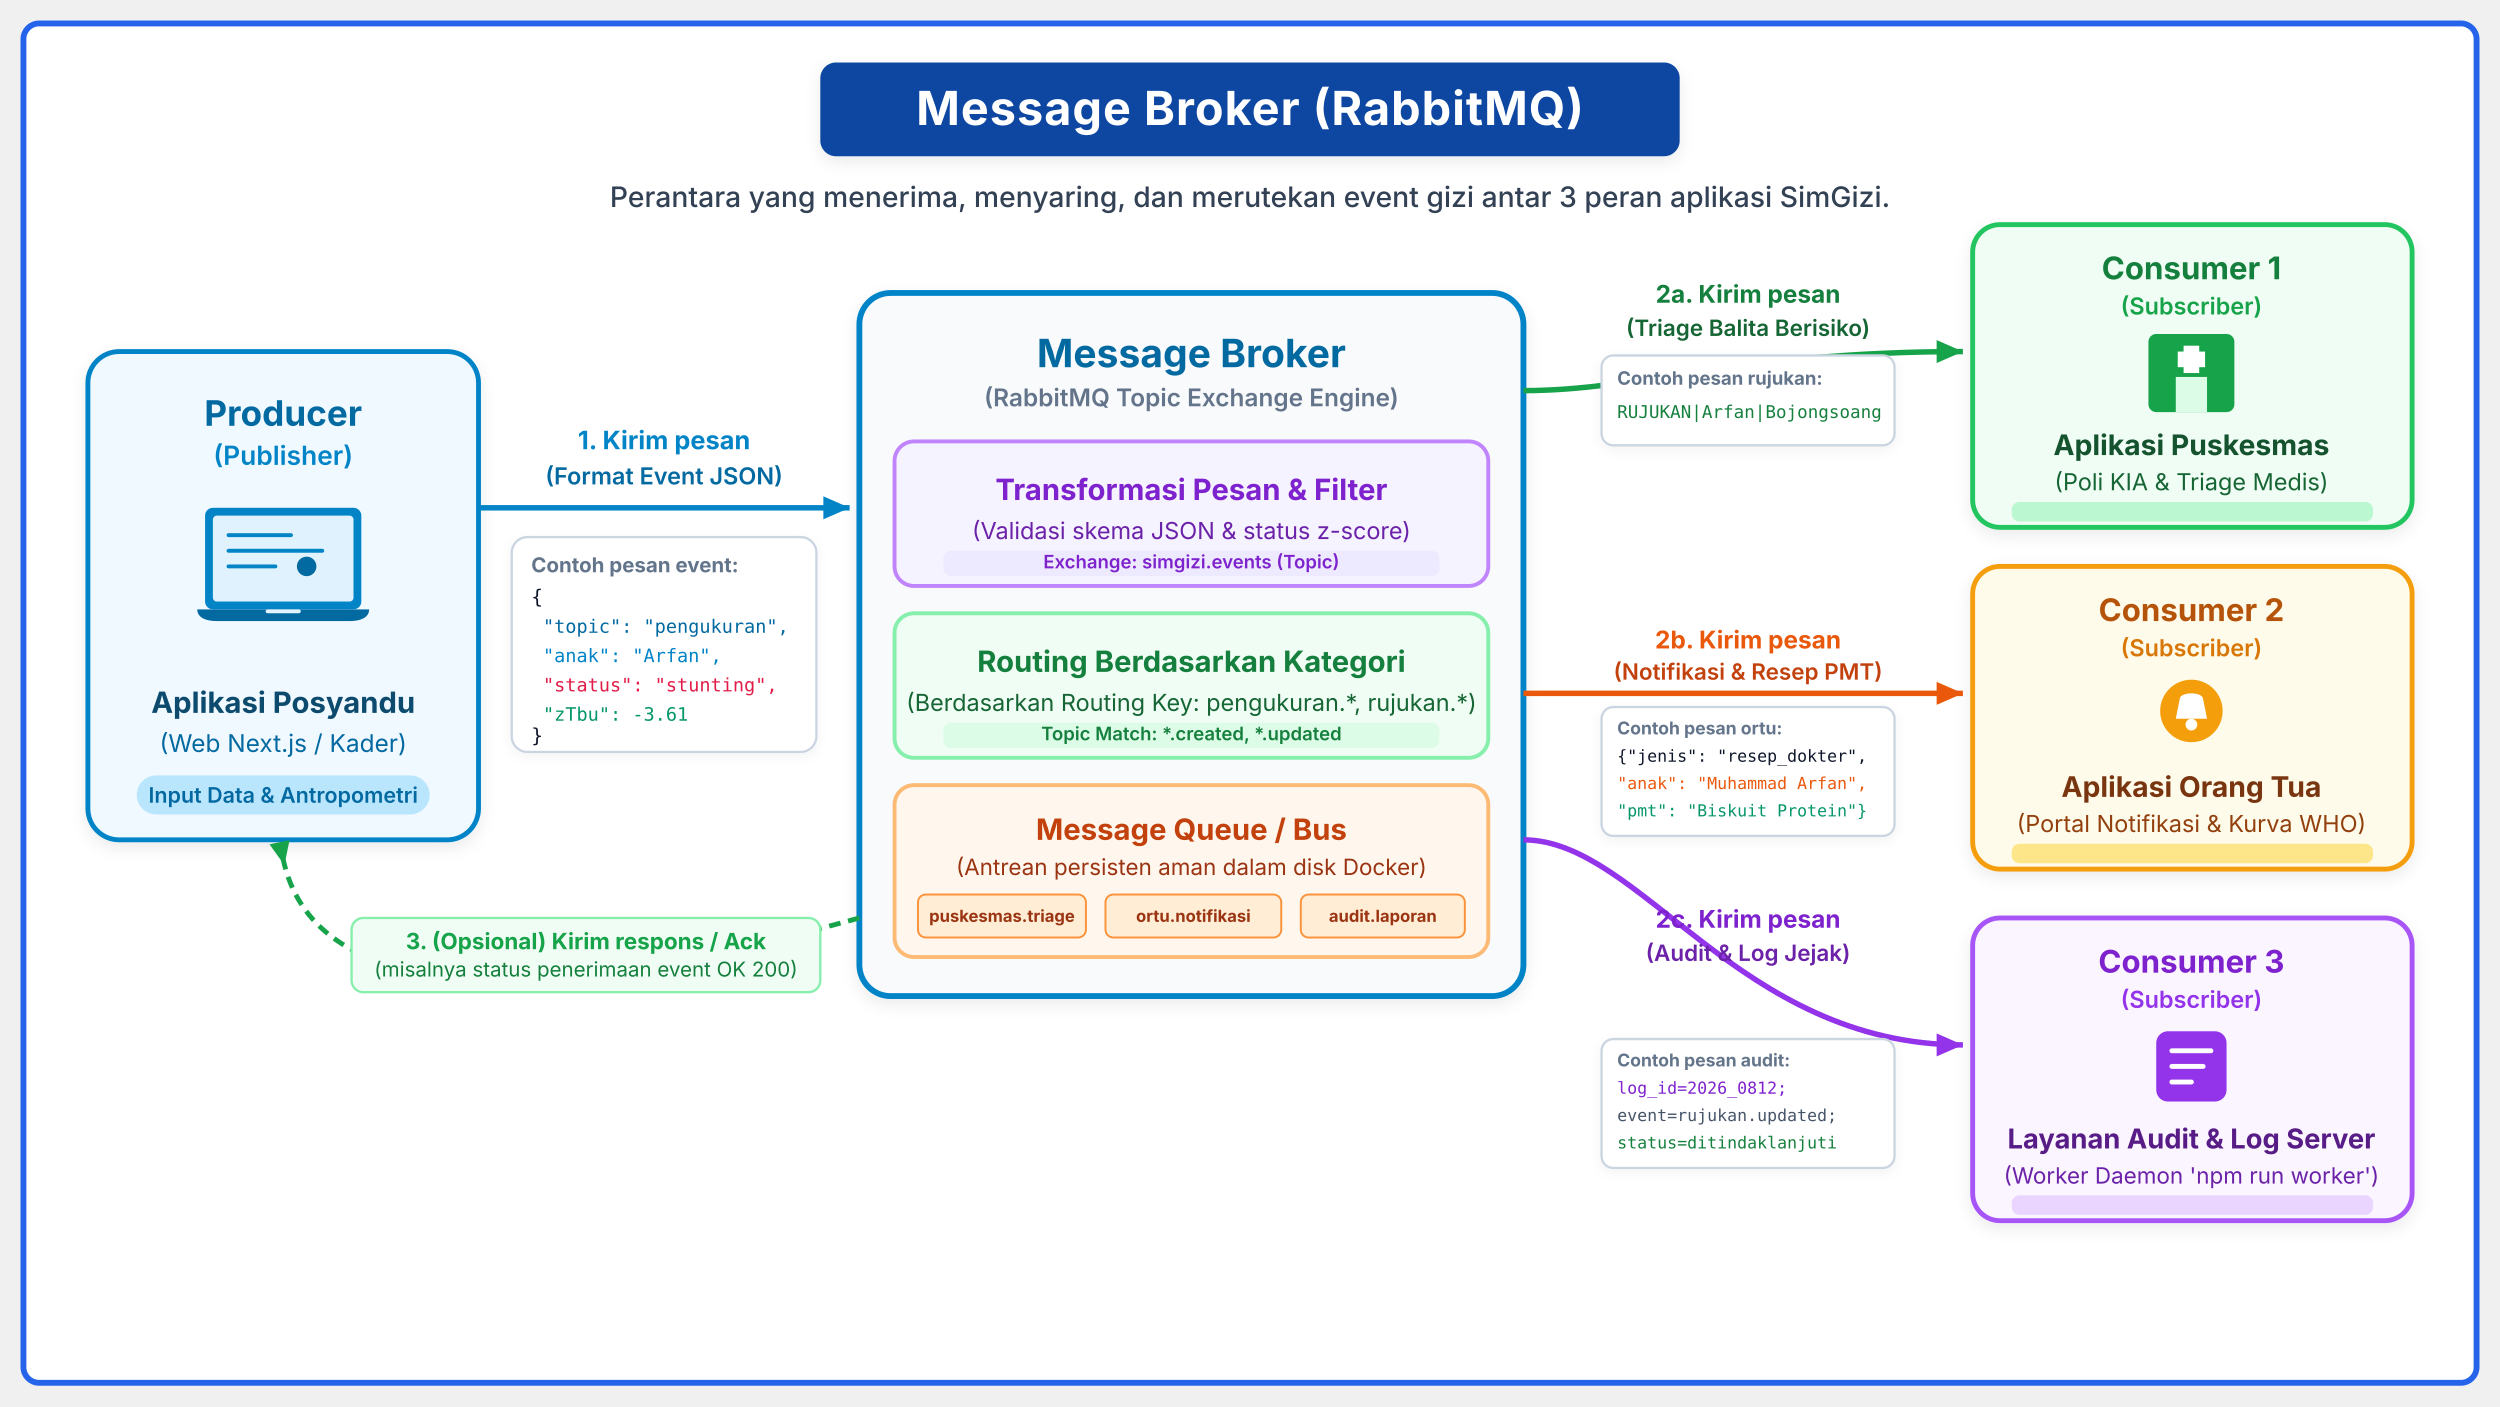
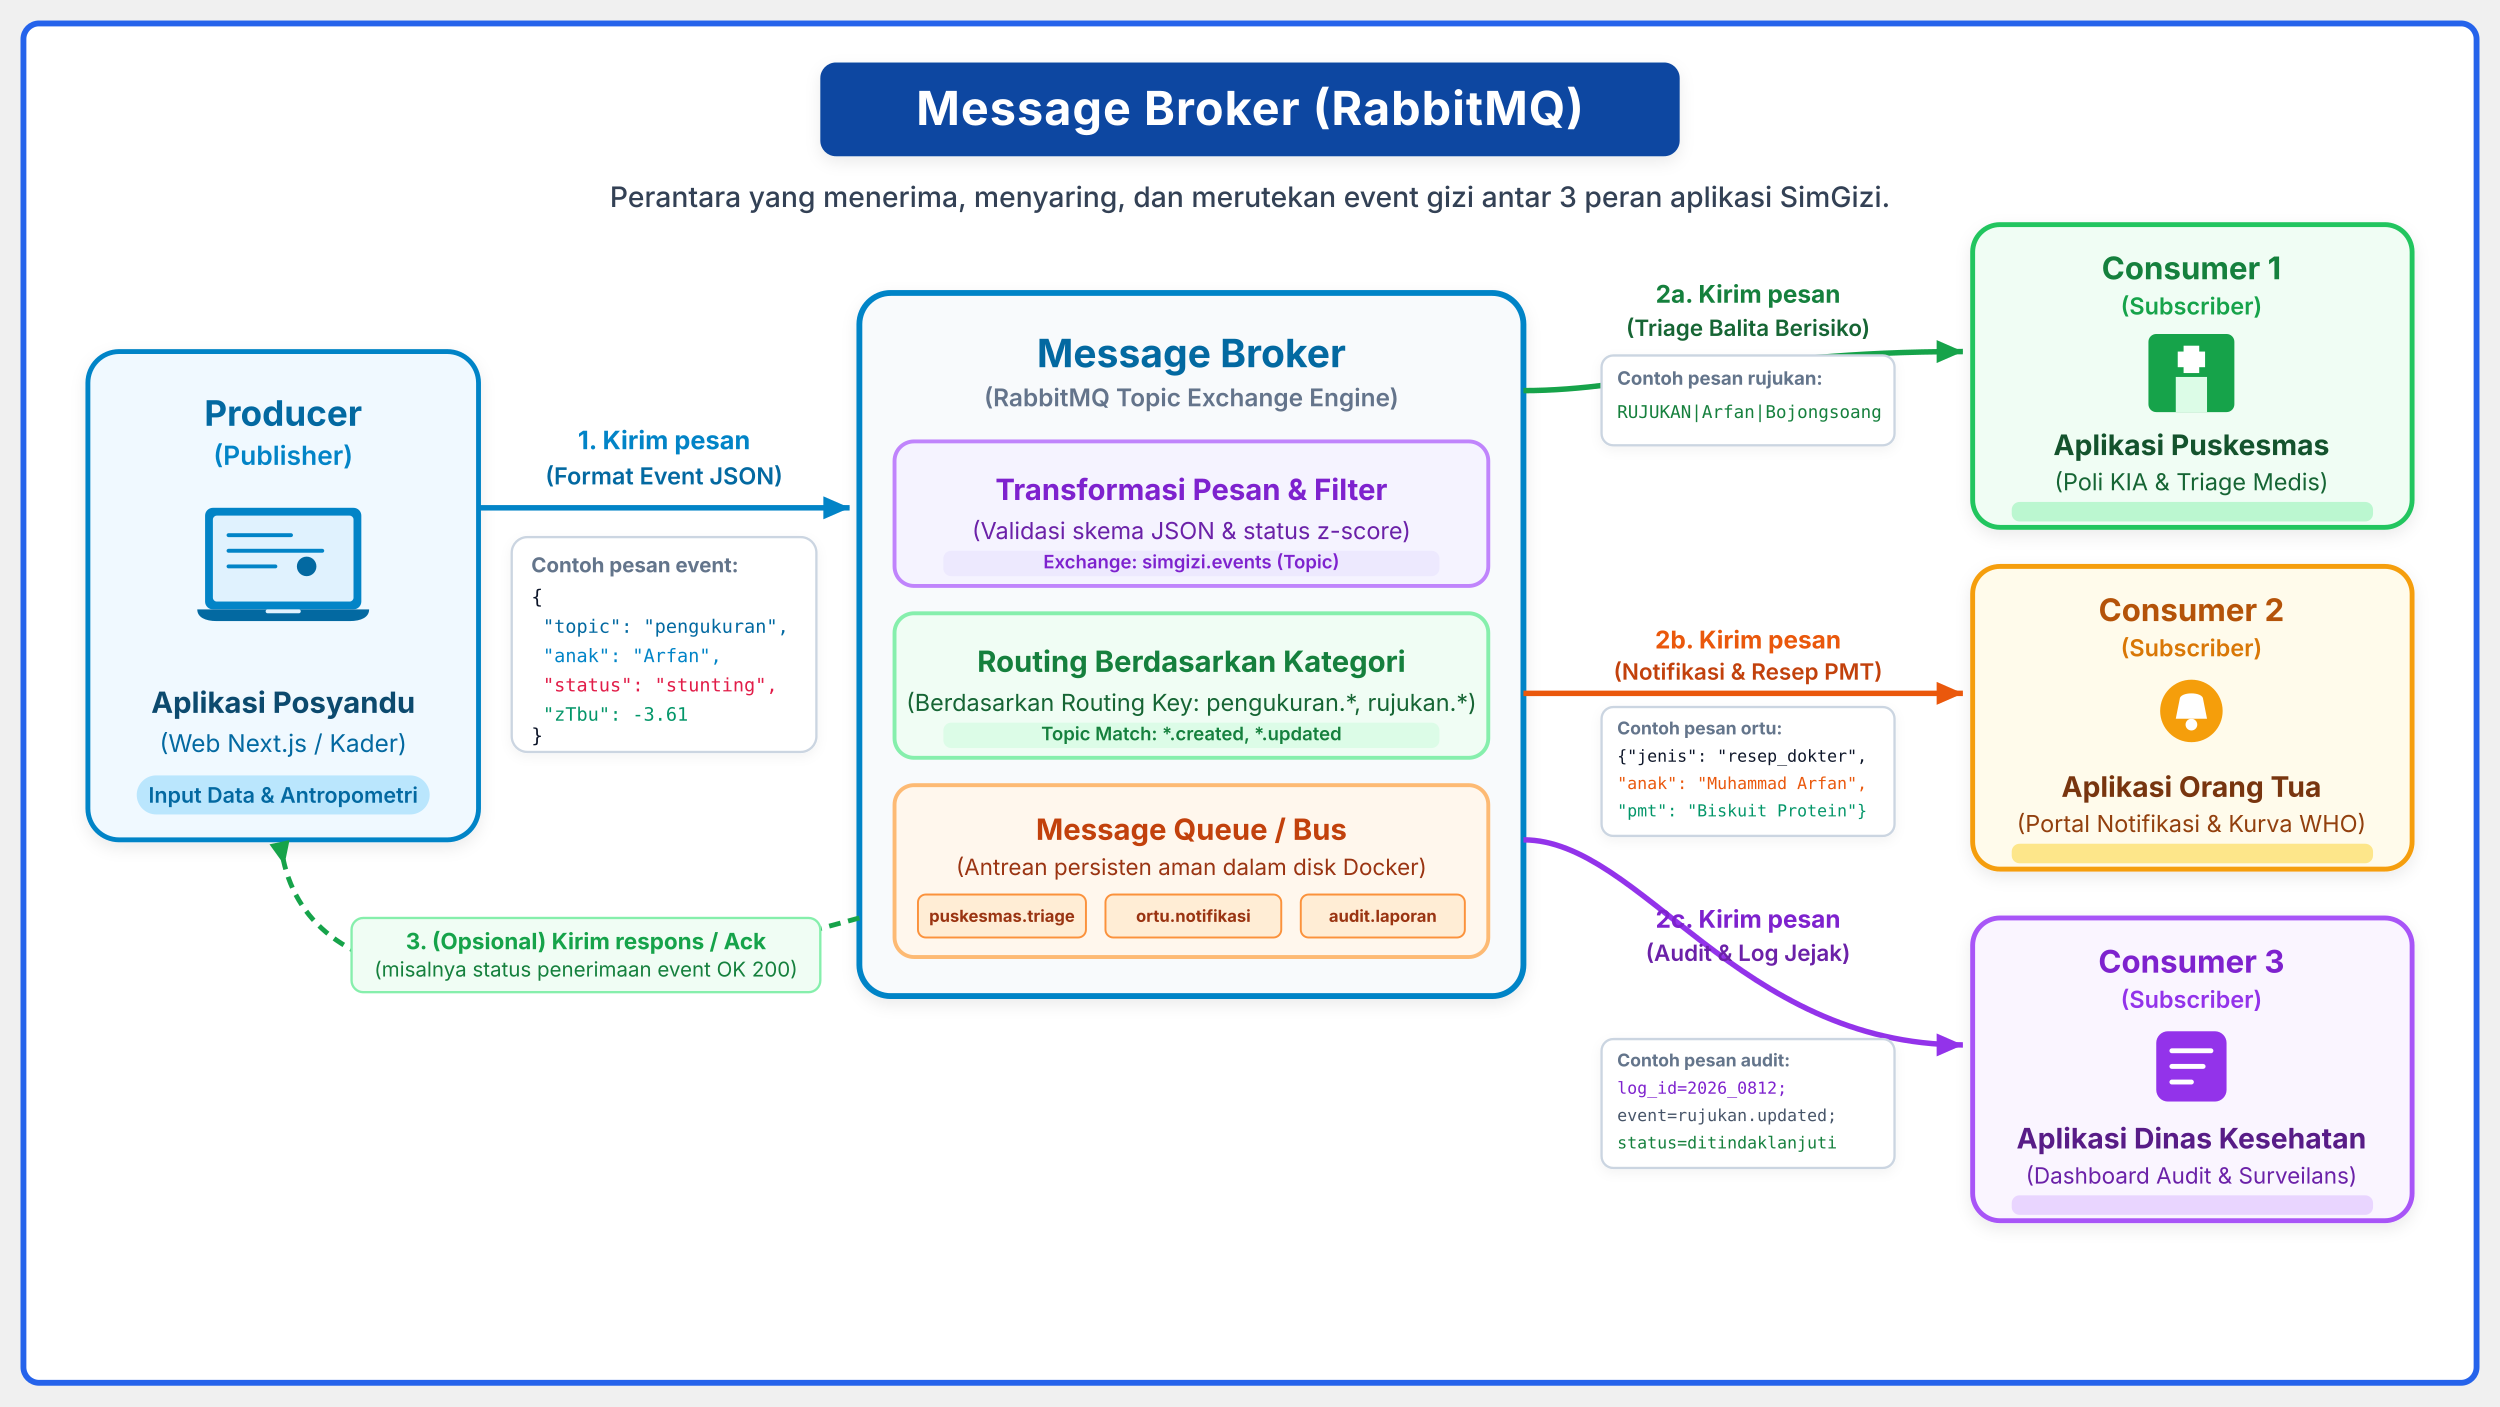
<svg xmlns="http://www.w3.org/2000/svg" viewBox="0 0 1280 720" width="1280" height="720" style="background:#ffffff; font-family:'Segoe UI', Inter, -apple-system, BlinkMacSystemFont, Roboto, sans-serif;">
  <defs>
    <filter id="card-shadow" x="-5%" y="-5%" width="110%" height="115%" filterUnits="userSpaceOnUse">
      <feDropShadow dx="0" dy="3" stdDeviation="4" flood-color="#000000" flood-opacity="0.08" />
    </filter>
    <filter id="soft-shadow" x="-5%" y="-5%" width="110%" height="115%" filterUnits="userSpaceOnUse">
      <feDropShadow dx="0" dy="2" stdDeviation="3" flood-color="#000000" flood-opacity="0.05" />
    </filter>
    <marker id="arrow-blue" viewBox="0 0 10 10" refX="8" refY="5" markerWidth="6" markerHeight="6" orient="auto-start-reverse">
      <path d="M 0 1.5 L 8 5 L 0 8.5 z" fill="#0284c7" />
    </marker>
    <marker id="arrow-green" viewBox="0 0 10 10" refX="8" refY="5" markerWidth="6" markerHeight="6" orient="auto-start-reverse">
      <path d="M 0 1.5 L 8 5 L 0 8.5 z" fill="#16a34a" />
    </marker>
    <marker id="arrow-orange" viewBox="0 0 10 10" refX="8" refY="5" markerWidth="6" markerHeight="6" orient="auto-start-reverse">
      <path d="M 0 1.5 L 8 5 L 0 8.5 z" fill="#ea580c" />
    </marker>
    <marker id="arrow-purple" viewBox="0 0 10 10" refX="8" refY="5" markerWidth="6" markerHeight="6" orient="auto-start-reverse">
      <path d="M 0 1.5 L 8 5 L 0 8.5 z" fill="#9333ea" />
    </marker>
    <marker id="arrow-dash-green" viewBox="0 0 10 10" refX="2" refY="5" markerWidth="6" markerHeight="6" orient="auto-start-reverse">
      <path d="M 8 1.5 L 0 5 L 8 8.5 z" fill="#16a34a" />
    </marker>
  </defs>
  <rect x="12" y="12" width="1256" height="696" rx="8" fill="#ffffff" stroke="#2563eb" stroke-width="3" />
  <g transform="translate(420, 32)">
    <rect x="0" y="0" width="440" height="48" rx="8" fill="#0d47a1" filter="url(#card-shadow)" />
    <text x="220" y="32" font-size="24" font-weight="bold" fill="#ffffff" text-anchor="middle" letter-spacing="0.5">Message Broker (RabbitMQ)</text>
    <text x="220" y="74" font-size="14.5" fill="#334155" text-anchor="middle" font-weight="500">
      Perantara yang menerima, menyaring, dan merutekan event gizi antar 3 peran aplikasi SimGizi.
    </text>
  </g>
  <g transform="translate(45, 180)">
    <rect x="0" y="0" width="200" height="250" rx="16" fill="#f0f9ff" stroke="#0284c7" stroke-width="2.5" filter="url(#card-shadow)" />
    <text x="100" y="38" font-size="18" font-weight="bold" fill="#0369a1" text-anchor="middle">Producer</text>
    <text x="100" y="58" font-size="13.5" fill="#0284c7" text-anchor="middle" font-weight="600">(Publisher)</text>
    <g transform="translate(56, 80)">
      <rect x="4" y="0" width="80" height="52" rx="4" fill="#0284c7" />
      <rect x="8" y="4" width="72" height="44" rx="2" fill="#e0f2fe" />
      <line x1="16" y1="14" x2="48" y2="14" stroke="#0284c7" stroke-width="2" stroke-linecap="round" />
      <line x1="16" y1="22" x2="64" y2="22" stroke="#0284c7" stroke-width="2" stroke-linecap="round" />
      <line x1="16" y1="30" x2="40" y2="30" stroke="#0284c7" stroke-width="2" stroke-linecap="round" />
      <circle cx="56" cy="30" r="5" fill="#0369a1" />
      <path d="M 0 52 L 88 52 C 88 56 84 58 78 58 L 10 58 C 4 58 0 56 0 52 Z" fill="#0369a1" />
      <line x1="36" y1="53" x2="52" y2="53" stroke="#e0f2fe" stroke-width="2" stroke-linecap="round" />
    </g>
    <text x="100" y="185" font-size="15" font-weight="bold" fill="#0c4a6e" text-anchor="middle">Aplikasi Posyandu</text>
    <text x="100" y="205" font-size="12.5" fill="#0369a1" text-anchor="middle">(Web Next.js / Kader)</text>
    <rect x="25" y="217" width="150" height="20" rx="10" fill="#bae6fd" />
    <text x="100" y="231" font-size="11" fill="#0369a1" font-weight="600" text-anchor="middle">Input Data &amp; Antropometri</text>
  </g>
  <line x1="245" y1="260" x2="435" y2="260" stroke="#0284c7" stroke-width="2.8" marker-end="url(#arrow-blue)" />
  <text x="340" y="230" font-size="13" font-weight="bold" fill="#0284c7" text-anchor="middle">1. Kirim pesan</text>
  <text x="340" y="248" font-size="12" font-weight="600" fill="#0369a1" text-anchor="middle">(Format Event JSON)</text>
  <g transform="translate(262, 275)" filter="url(#soft-shadow)">
    <rect x="0" y="0" width="156" height="110" rx="8" fill="#ffffff" stroke="#cbd5e1" stroke-width="1.2" />
    <text x="10" y="18" font-size="10.5" font-weight="bold" fill="#64748b">Contoh pesan event:</text>
    <text x="10" y="34" font-family="Consolas, monospace" font-size="10" fill="#0f172a">{</text>
    <text x="16" y="49" font-family="Consolas, monospace" font-size="9.5" fill="#0369a1">  "topic": "pengukuran",</text>
    <text x="16" y="64" font-family="Consolas, monospace" font-size="9.5" fill="#0284c7">  "anak": "Arfan",</text>
    <text x="16" y="79" font-family="Consolas, monospace" font-size="9.5" fill="#e11d48">  "status": "stunting",</text>
    <text x="16" y="94" font-family="Consolas, monospace" font-size="9.5" fill="#059669">  "zTbu": -3.61</text>
    <text x="10" y="105" font-family="Consolas, monospace" font-size="10" fill="#0f172a">}</text>
  </g>
  <g transform="translate(440, 150)">
    <rect x="0" y="0" width="340" height="360" rx="16" fill="#f8fafc" stroke="#0284c7" stroke-width="3" filter="url(#card-shadow)" />
    <text x="170" y="38" font-size="20" font-weight="bold" fill="#0369a1" text-anchor="middle">Message Broker</text>
    <text x="170" y="58" font-size="12.5" fill="#64748b" text-anchor="middle" font-weight="600">(RabbitMQ Topic Exchange Engine)</text>
    <g transform="translate(18, 76)">
      <rect x="0" y="0" width="304" height="74" rx="10" fill="#f5f3ff" stroke="#c084fc" stroke-width="2" />
      <text x="152" y="30" font-size="15" font-weight="bold" fill="#7e22ce" text-anchor="middle">Transformasi Pesan &amp; Filter</text>
      <text x="152" y="50" font-size="12" fill="#6b21a8" text-anchor="middle">(Validasi skema JSON &amp; status z-score)</text>
      <rect x="25" y="56" width="254" height="13" rx="4" fill="#ede9fe" />
      <text x="152" y="65" font-size="9.5" fill="#7e22ce" font-weight="600" text-anchor="middle">Exchange: simgizi.events (Topic)</text>
    </g>
    <g transform="translate(18, 164)">
      <rect x="0" y="0" width="304" height="74" rx="10" fill="#f0fdf4" stroke="#86efac" stroke-width="2" />
      <text x="152" y="30" font-size="15" font-weight="bold" fill="#15803d" text-anchor="middle">Routing Berdasarkan Kategori</text>
      <text x="152" y="50" font-size="12" fill="#166534" text-anchor="middle">(Berdasarkan Routing Key: pengukuran.*, rujukan.*)</text>
      <rect x="25" y="56" width="254" height="13" rx="4" fill="#dcfce7" />
      <text x="152" y="65" font-size="9.5" fill="#15803d" font-weight="600" text-anchor="middle">Topic Match: *.created, *.updated</text>
    </g>
    <g transform="translate(18, 252)">
      <rect x="0" y="0" width="304" height="88" rx="10" fill="#fff7ed" stroke="#fdba74" stroke-width="2" />
      <text x="152" y="28" font-size="15" font-weight="bold" fill="#c2410c" text-anchor="middle">Message Queue / Bus</text>
      <text x="152" y="46" font-size="11.5" fill="#9a3412" text-anchor="middle">(Antrean persisten aman dalam disk Docker)</text>
      <rect x="12" y="56" width="86" height="22" rx="4" fill="#ffedd5" stroke="#fb923c" stroke-width="1" />
      <text x="55" y="70" font-size="8.5" fill="#9a3412" font-weight="bold" text-anchor="middle">puskesmas.triage</text>
      <rect x="108" y="56" width="90" height="22" rx="4" fill="#ffedd5" stroke="#fb923c" stroke-width="1" />
      <text x="153" y="70" font-size="8.5" fill="#9a3412" font-weight="bold" text-anchor="middle">ortu.notifikasi</text>
      <rect x="208" y="56" width="84" height="22" rx="4" fill="#ffedd5" stroke="#fb923c" stroke-width="1" />
      <text x="250" y="70" font-size="8.5" fill="#9a3412" font-weight="bold" text-anchor="middle">audit.laporan</text>
    </g>
  </g>
  <g transform="translate(1010, 115)">
    <rect x="0" y="0" width="225" height="155" rx="14" fill="#f0fdf4" stroke="#22c55e" stroke-width="2.5" filter="url(#card-shadow)" />
    <text x="112" y="28" font-size="16" font-weight="bold" fill="#15803d" text-anchor="middle">Consumer 1</text>
    <text x="112" y="46" font-size="12" fill="#16a34a" text-anchor="middle" font-weight="600">(Subscriber)</text>
    <g transform="translate(90, 56)">
      <rect x="0" y="0" width="44" height="40" rx="4" fill="#16a34a" />
      <rect x="14" y="22" width="16" height="18" fill="#dcfce7" />
      <rect x="18" y="6" width="8" height="14" fill="#ffffff" />
      <rect x="15" y="9" width="14" height="8" fill="#ffffff" />
    </g>
    <text x="112" y="118" font-size="14.5" font-weight="bold" fill="#14532d" text-anchor="middle">Aplikasi Puskesmas</text>
    <text x="112" y="136" font-size="12" fill="#166534" text-anchor="middle">(Poli KIA &amp; Triage Medis)</text>
    <rect x="20" y="142" width="185" height="10" rx="4" fill="#bbf7d0" />
  </g>
  <path d="M 780 200 C 840 200, 890 180, 1005 180" fill="none" stroke="#16a34a" stroke-width="2.8" marker-end="url(#arrow-green)" />
  <text x="895" y="155" font-size="12.5" font-weight="bold" fill="#15803d" text-anchor="middle">2a. Kirim pesan</text>
  <text x="895" y="172" font-size="11.5" font-weight="600" fill="#166534" text-anchor="middle">(Triage Balita Berisiko)</text>
  <g transform="translate(820, 182)" filter="url(#soft-shadow)">
    <rect x="0" y="0" width="150" height="46" rx="6" fill="#ffffff" stroke="#cbd5e1" stroke-width="1.2" />
    <text x="8" y="15" font-size="9.5" font-weight="bold" fill="#64748b">Contoh pesan rujukan:</text>
    <text x="8" y="32" font-family="Consolas, monospace" font-size="9" fill="#15803d">RUJUKAN|Arfan|Bojongsoang</text>
  </g>
  <g transform="translate(1010, 290)">
    <rect x="0" y="0" width="225" height="155" rx="14" fill="#fffbeb" stroke="#f59e0b" stroke-width="2.5" filter="url(#card-shadow)" />
    <text x="112" y="28" font-size="16" font-weight="bold" fill="#b45309" text-anchor="middle">Consumer 2</text>
    <text x="112" y="46" font-size="12" fill="#d97706" text-anchor="middle" font-weight="600">(Subscriber)</text>
    <g transform="translate(92, 56)">
      <circle cx="20" cy="18" r="16" fill="#f59e0b" />
      <path d="M 14 12 C 14 8, 26 8, 26 12 L 28 22 L 12 22 Z" fill="#ffffff" />
      <circle cx="20" cy="25" r="3" fill="#ffffff" />
    </g>
    <text x="112" y="118" font-size="14.5" font-weight="bold" fill="#78350f" text-anchor="middle">Aplikasi Orang Tua</text>
    <text x="112" y="136" font-size="12" fill="#92400e" text-anchor="middle">(Portal Notifikasi &amp; Kurva WHO)</text>
    <rect x="20" y="142" width="185" height="10" rx="4" fill="#fde68a" />
  </g>
  <line x1="780" y1="355" x2="1005" y2="355" stroke="#ea580c" stroke-width="2.8" marker-end="url(#arrow-orange)" />
  <text x="895" y="332" font-size="12.5" font-weight="bold" fill="#ea580c" text-anchor="middle">2b. Kirim pesan</text>
  <text x="895" y="348" font-size="11.5" font-weight="600" fill="#c2410c" text-anchor="middle">(Notifikasi &amp; Resep PMT)</text>
  <g transform="translate(820, 362)" filter="url(#soft-shadow)">
    <rect x="0" y="0" width="150" height="66" rx="6" fill="#ffffff" stroke="#cbd5e1" stroke-width="1.2" />
    <text x="8" y="14" font-size="9" font-weight="bold" fill="#64748b">Contoh pesan ortu:</text>
    <text x="8" y="28" font-family="Consolas, monospace" font-size="8.5" fill="#0f172a">{"jenis": "resep_dokter",</text>
    <text x="8" y="42" font-family="Consolas, monospace" font-size="8.5" fill="#ea580c"> "anak": "Muhammad Arfan",</text>
    <text x="8" y="56" font-family="Consolas, monospace" font-size="8.5" fill="#059669"> "pmt": "Biskuit Protein"}</text>
  </g>
  <g transform="translate(1010, 470)">
    <rect x="0" y="0" width="225" height="155" rx="14" fill="#faf5ff" stroke="#a855f7" stroke-width="2.5" filter="url(#card-shadow)" />
    <text x="112" y="28" font-size="16" font-weight="bold" fill="#7e22ce" text-anchor="middle">Consumer 3</text>
    <text x="112" y="46" font-size="12" fill="#9333ea" text-anchor="middle" font-weight="600">(Subscriber)</text>
    <g transform="translate(90, 56)">
      <rect x="4" y="2" width="36" height="36" rx="6" fill="#9333ea" />
      <line x1="12" y1="12" x2="32" y2="12" stroke="#ffffff" stroke-width="2.5" stroke-linecap="round" />
      <line x1="12" y1="20" x2="28" y2="20" stroke="#ffffff" stroke-width="2.5" stroke-linecap="round" />
      <line x1="12" y1="28" x2="22" y2="28" stroke="#ffffff" stroke-width="2.5" stroke-linecap="round" />
    </g>
-     <text x="112" y="118" font-size="14" font-weight="bold" fill="#581c87" text-anchor="middle">Layanan Audit &amp; Log Server</text>
-     <text x="112" y="136" font-size="11.5" fill="#6b21a8" text-anchor="middle">(Worker Daemon 'npm run worker')</text>
+     <text x="112" y="118" font-size="14.5" font-weight="bold" fill="#581c87" text-anchor="middle">Aplikasi Dinas Kesehatan</text>
+     <text x="112" y="136" font-size="11.5" fill="#6b21a8" text-anchor="middle">(Dashboard Audit &amp; Surveilans)</text>
    <rect x="20" y="142" width="185" height="10" rx="4" fill="#e9d5ff" />
  </g>
  <path d="M 780 430 C 840 430, 890 535, 1005 535" fill="none" stroke="#9333ea" stroke-width="2.8" marker-end="url(#arrow-purple)" />
  <text x="895" y="475" font-size="12.5" font-weight="bold" fill="#7e22ce" text-anchor="middle">2c. Kirim pesan</text>
  <text x="895" y="492" font-size="11.5" font-weight="600" fill="#6b21a8" text-anchor="middle">(Audit &amp; Log Jejak)</text>
  <g transform="translate(820, 532)" filter="url(#soft-shadow)">
    <rect x="0" y="0" width="150" height="66" rx="6" fill="#ffffff" stroke="#cbd5e1" stroke-width="1.2" />
    <text x="8" y="14" font-size="9" font-weight="bold" fill="#64748b">Contoh pesan audit:</text>
    <text x="8" y="28" font-family="Consolas, monospace" font-size="8.5" fill="#7e22ce">log_id=2026_0812;</text>
    <text x="8" y="42" font-family="Consolas, monospace" font-size="8.5" fill="#475569">event=rujukan.updated;</text>
    <text x="8" y="56" font-family="Consolas, monospace" font-size="8.5" fill="#15803d">status=ditindaklanjuti</text>
  </g>
  <path d="M 440 470 C 260 520, 160 510, 145 440" fill="none" stroke="#16a34a" stroke-width="2.5" stroke-dasharray="6,4" marker-end="url(#arrow-dash-green)" />
  <rect x="180" y="470" width="240" height="38" rx="6" fill="#f0fdf4" stroke="#86efac" stroke-width="1.2" />
  <text x="300" y="486" font-size="11.5" font-weight="bold" fill="#16a34a" text-anchor="middle">3. (Opsional) Kirim respons / Ack</text>
  <text x="300" y="500" font-size="10.5" fill="#15803d" text-anchor="middle">(misalnya status penerimaan event OK 200)</text>
</svg>
